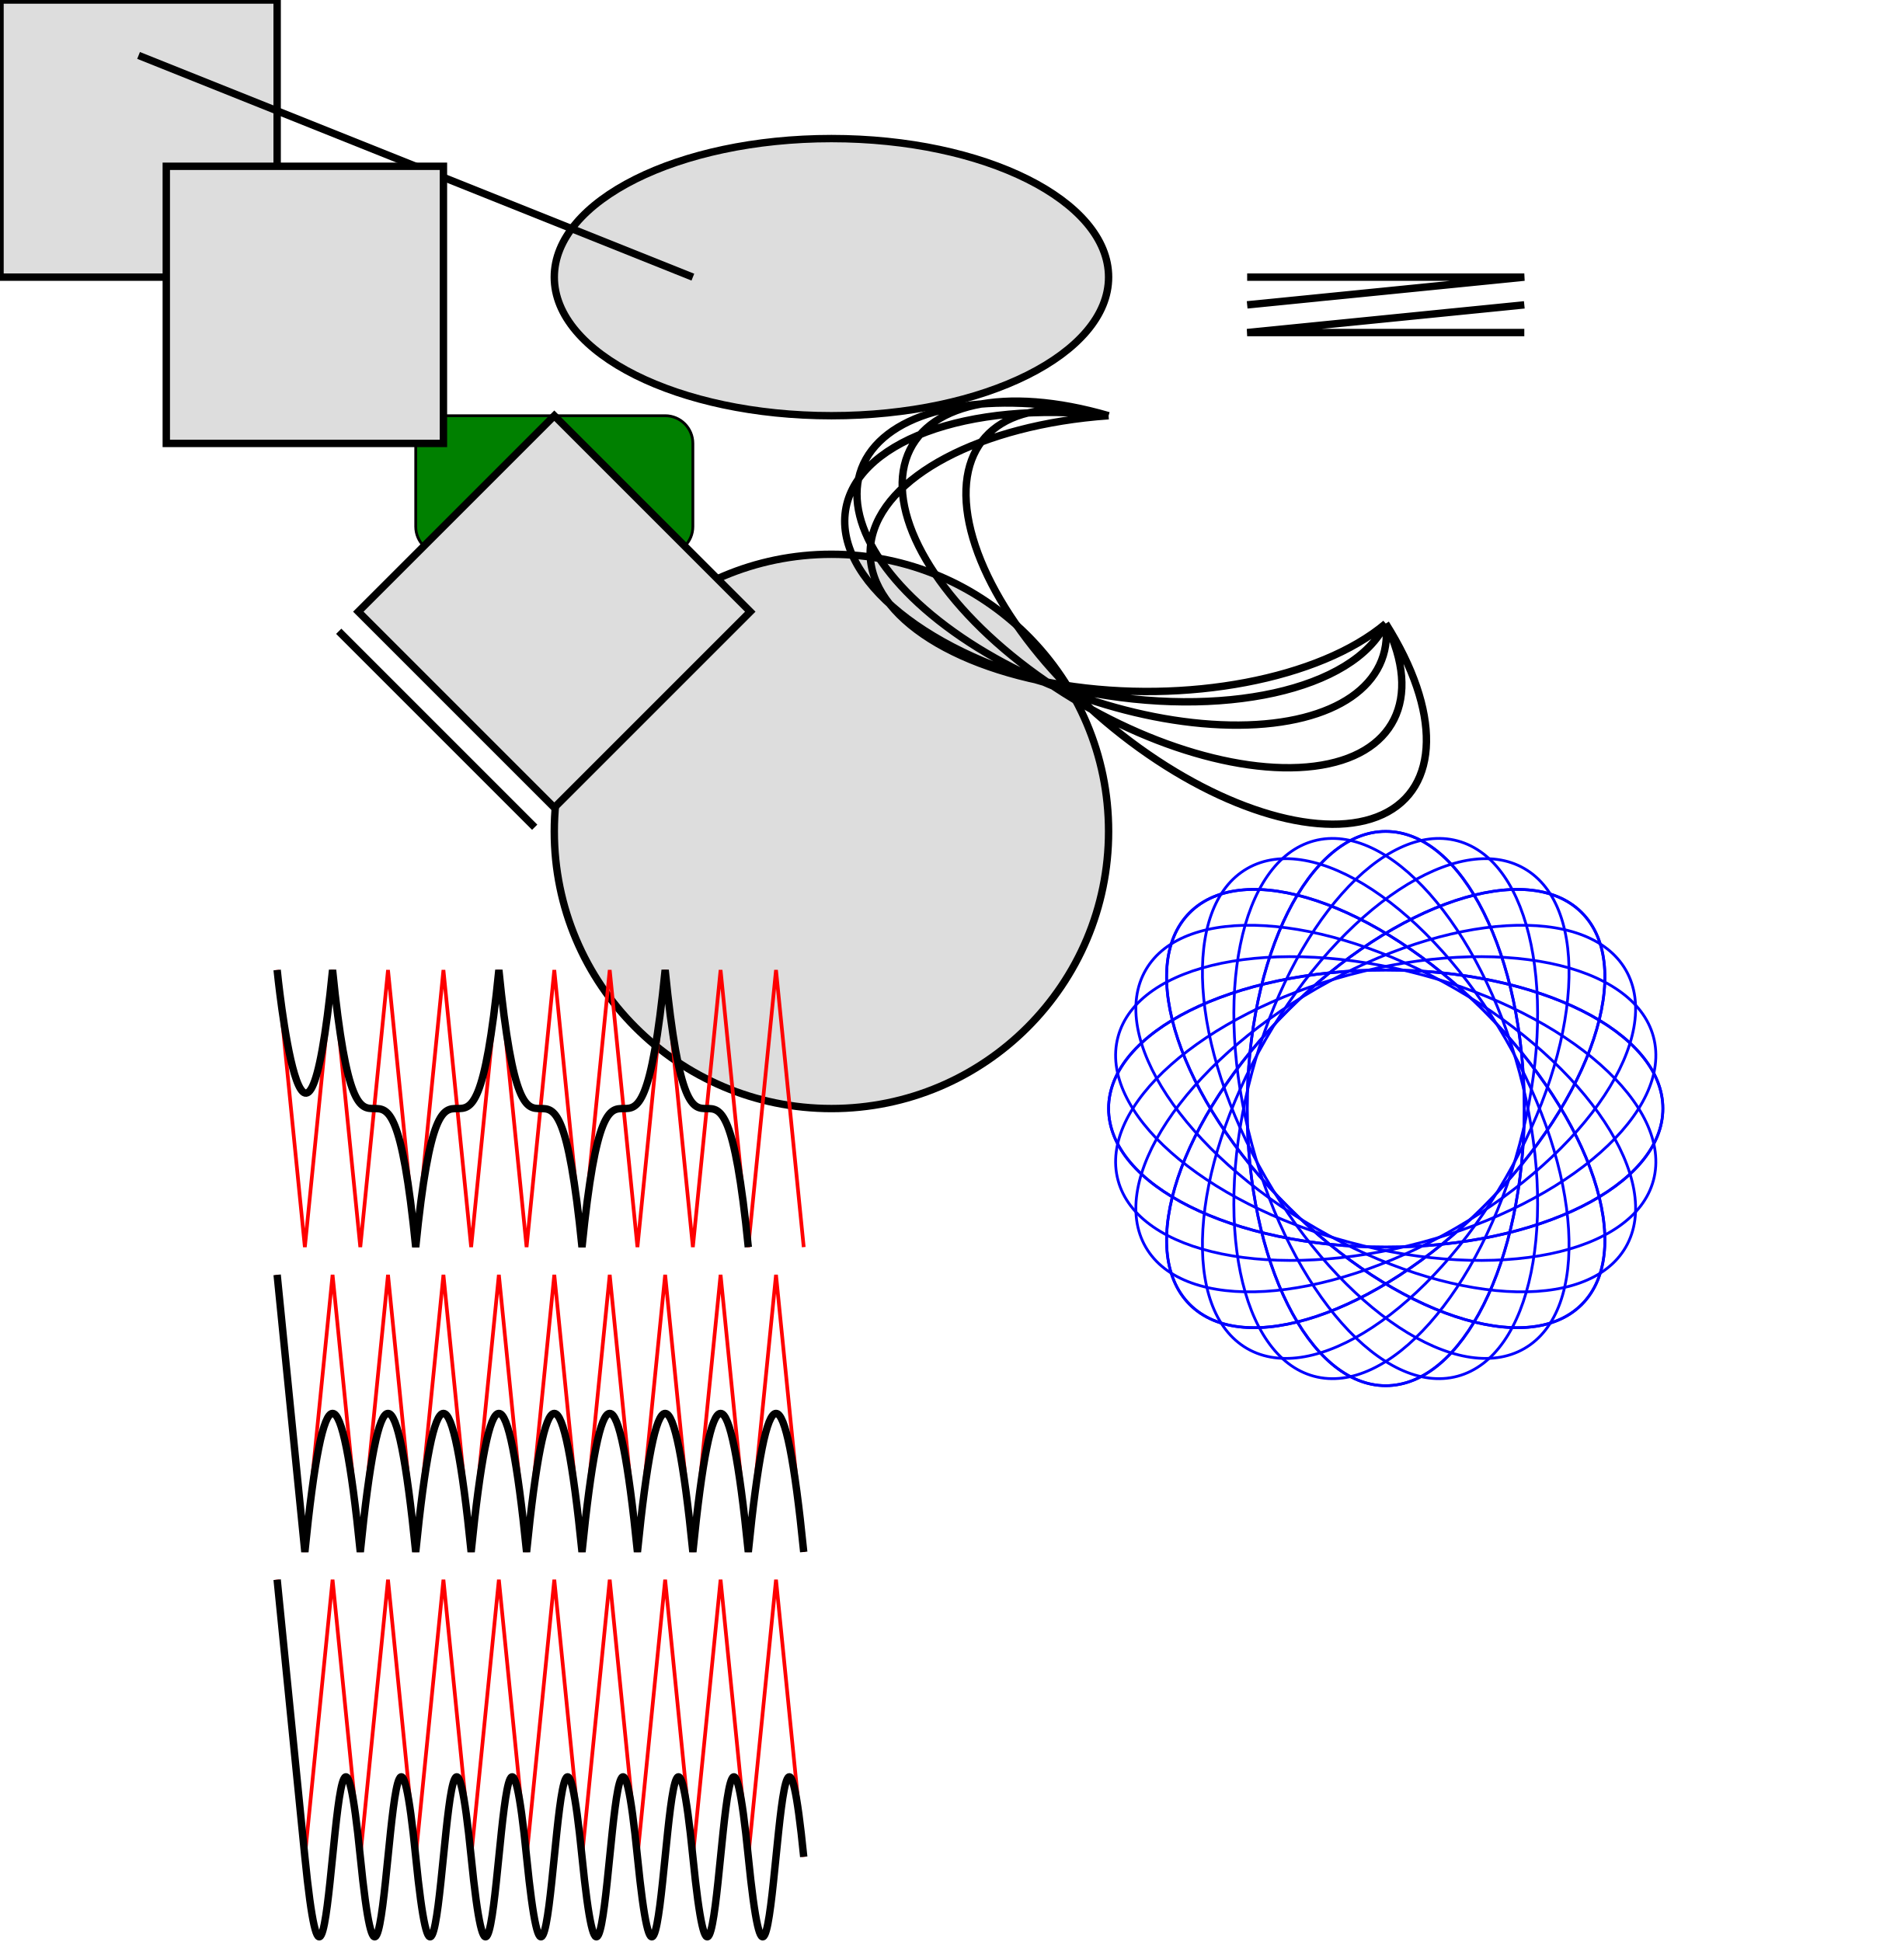
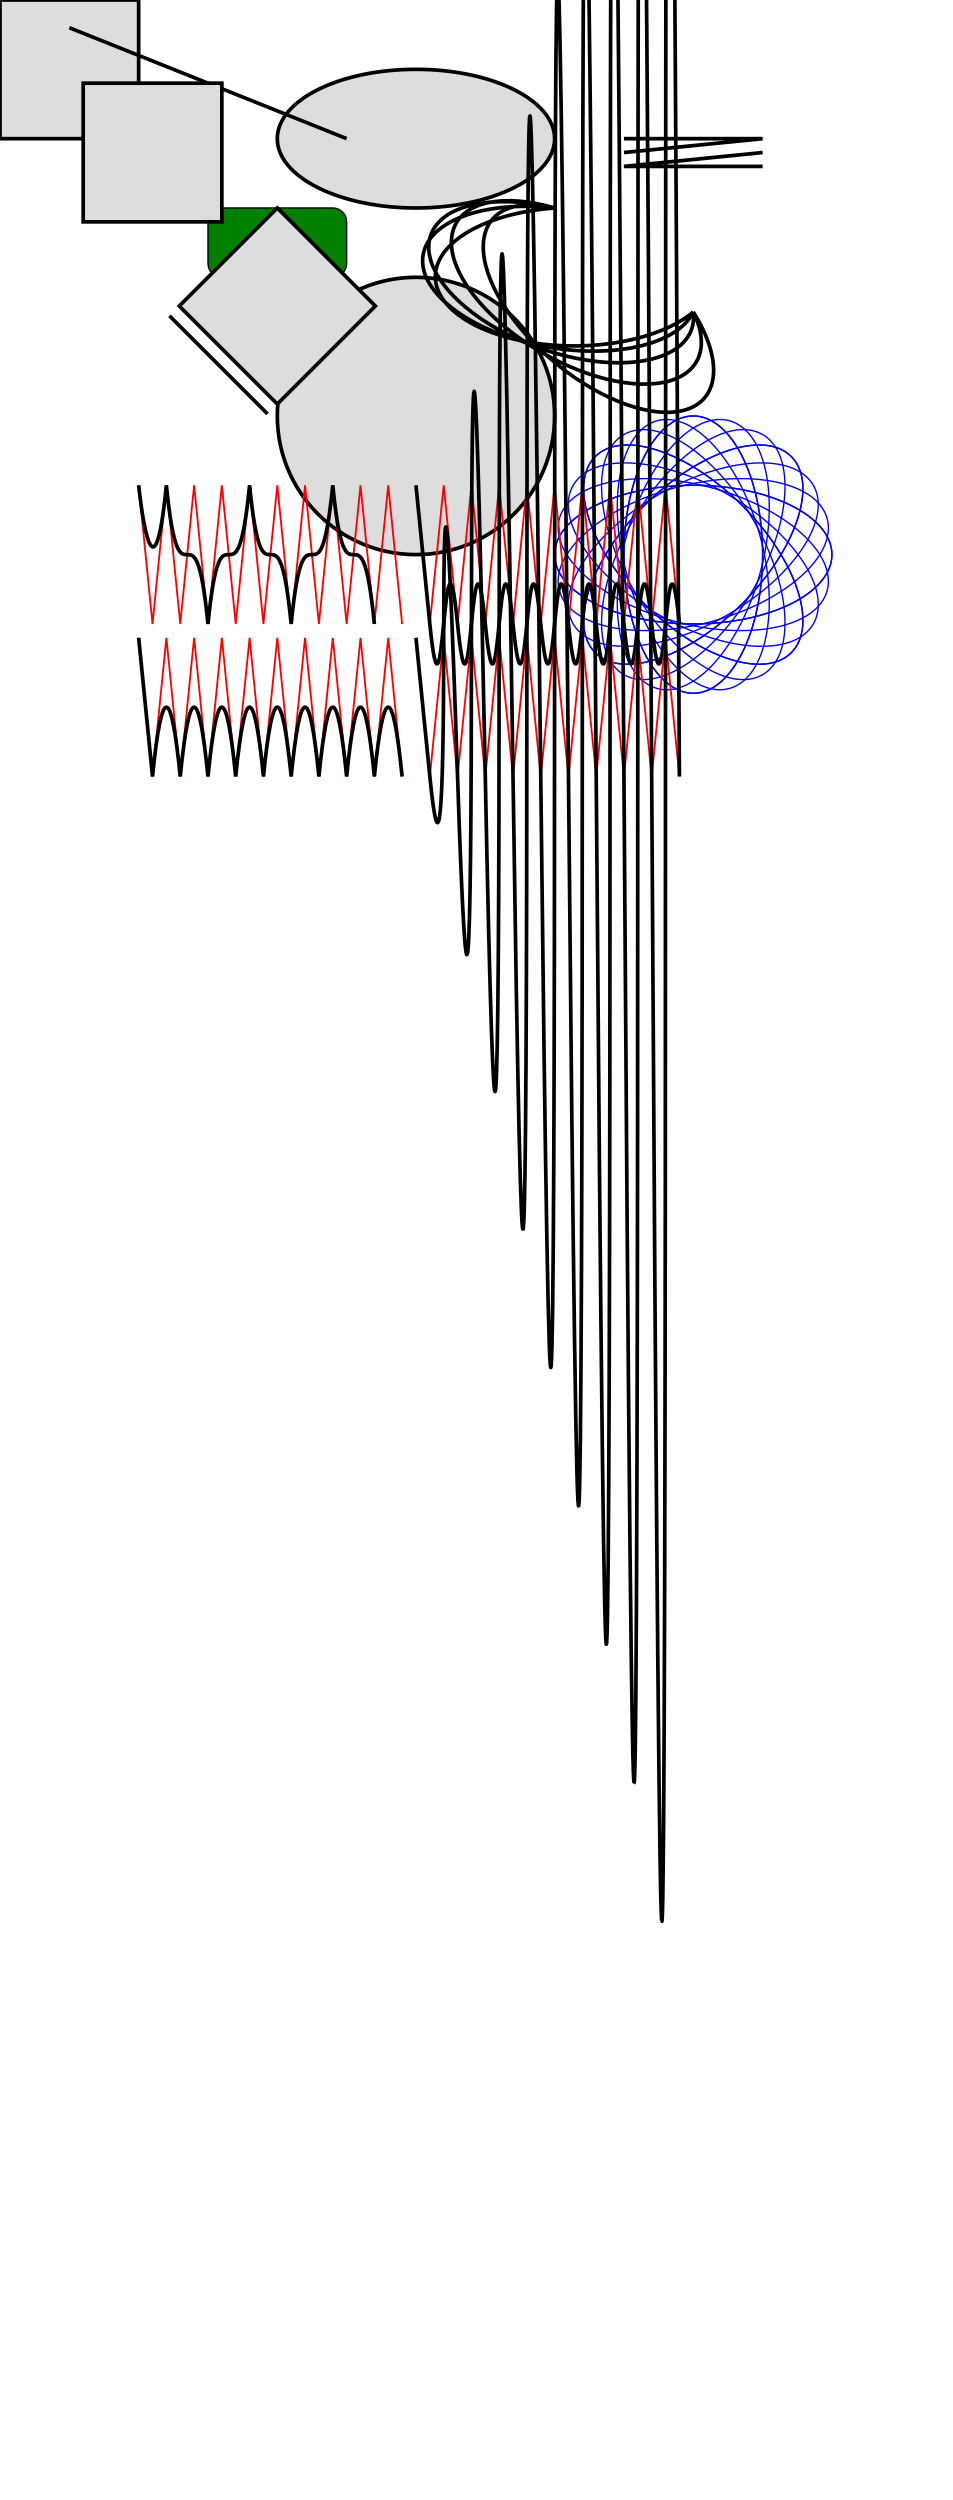
<svg xmlns="http://www.w3.org/2000/svg" xmlns:xlink="http://www.w3.org/1999/xlink">
  <rect height="50" rx="10" ry="10" style="stroke: black; stroke-width:: 2pt; fill: green" width="100" x="150" y="150" />
  <rect height="100" style="stroke-width: 2pt; fill: #dddddd; stroke: black" width="100" />
  <circle cx="300" cy="300" r="100" style="stroke-width: 2pt; fill: #dddddd; stroke: black" />
  <ellipse cx="300" cy="100" rx="100" ry="50" style="stroke-width: 2pt; fill: #dddddd; stroke: black" />
  <line style="stroke-width: 2pt; stroke: black" x1="50" x2="250" y1="20" y2="100" />
  <g transform="translate(200,150), rotate(45)">
    <rect height="100" style="stroke-width: 2pt; fill: #dddddd; stroke: black" width="100" />
    <line style="stroke-width: 2pt; stroke: black" x1="0" x2="100" y1="110" y2="110" />
  </g>
  <a xlink:href="https://github.com/loz/rsvg" target="_top">
    <rect height="100" style="stroke-width: 2pt; fill: #dddddd; stroke: black" width="100" x="60" y="60" />
  </a>
  <g style="stroke: blue; fill: none" transform="translate(400, 300)">
    <g id="grp1">
      <ellipse cx="100" cy="100" id="boval" rx="100" ry="50" style="" />
      <use xlink:href="#boval" transform="rotate(15, 100, 100)" />
      <use xlink:href="#boval" transform="rotate(30, 100, 100)" />
      <use xlink:href="#boval" transform="rotate(45, 100, 100)" />
    </g>
    <use xlink:href="#grp1" transform="rotate(45, 100, 100)" />
    <use xlink:href="#grp1" transform="rotate(90, 100, 100)" />
    <use xlink:href="#grp1" transform="rotate(135, 100, 100)" />
  </g>
  <g transform="translate(350, 0)">
    <path d="M100 100 L200 100 L100 110 M200 110 L100 120 L200 120" style="stroke-width: 2pt; stroke: black; fill: none" />
  </g>
  <g transform="translate(100, 350)">
    <path d="M0 0 L0 0 L10 100 L20 0 L30 100 L40 0 L50 100 L60 0 L70 100 L80 0 L90 100 L100 0 L110 100 L120 0 L130 100 L140 0 L150 100 L160 0 L170 100 L180 0 L190 100" style="stroke: red; stroke-width: 1pt; fill: none" />
    <path d="M0 0 C0 0 10 100 20 0 30 100 40 0 50 100 60 0 70 100 80 0 90 100 100 0 110 100 120 0 130 100 140 0 150 100 160 0 170 100 180 0 190 100" id="cubic" style="stroke-width: 2pt; stroke: black; fill: none" />
  </g>
  <g transform="translate(100, 460)">
    <path d="M0 0 L0 0 L10 100 L20 0 L30 100 L40 0 L50 100 L60 0 L70 100 L80 0 L90 100 L100 0 L110 100 L120 0 L130 100 L140 0 L150 100 L160 0 L170 100 L180 0 L190 100" style="stroke: red; stroke-width: 1pt; fill: none" />
    <path d="M0 0 Q0 0 10 100 20 0 30 100 40 0 50 100 60 0 70 100 80 0 90 100 100 0 110 100 120 0 130 100 140 0 150 100 160 0 170 100 180 0 190 100" id="quadratic" style="stroke-width: 2pt; stroke: black; fill: none" />
  </g>
-   <g transform="translate(100, 570)">
+   <g transform="translate(300, 350)">
    <path d="M0 0 L0 0 L10 100 L20 0 L30 100 L40 0 L50 100 L60 0 L70 100 L80 0 L90 100 L100 0 L110 100 L120 0 L130 100 L140 0 L150 100 L160 0 L170 100 L180 0 L190 100" style="stroke: red; stroke-width: 1pt; fill: none" />
    <path d="M0 0 S0 0 10 100 20 0 30 100 40 0 50 100 60 0 70 100 80 0 90 100 100 0 110 100 120 0 130 100 140 0 150 100 160 0 170 100 180 0 190 100" id="smoothcurve" style="stroke-width: 2pt; stroke: black; fill: none" />
+   </g>
+   <g transform="translate(300, 460)">
+     <path d="M0 0 L0 0 L10 100 L20 0 L30 100 L40 0 L50 100 L60 0 L70 100 L80 0 L90 100 L100 0 L110 100 L120 0 L130 100 L140 0 L150 100 L160 0 L170 100 L180 0 L190 100" style="stroke: red; stroke-width: 1pt; fill: none" />
+     <path d="M0 0 T0 0 10 100 20 0 30 100 40 0 50 100 60 0 70 100 80 0 90 100 100 0 110 100 120 0 130 100 140 0 150 100 160 0 170 100 180 0 190 100" id="bezier" style="stroke-width: 2pt; stroke: black; fill: none" />
  </g>
  <g transform="translate(400, 150)">
    <path d="M0 0 M0 0 A100 50 0 1 0 100 75 M0 0 A100 50 10 1 0 100 75 M0 0 A100 50 20 1 0 100 75 M0 0 A100 50 30 1 0 100 75 M0 0 A100 50 40 1 0 100 75" style="stroke-width: 2pt; stroke: black; fill: none" />
  </g>
</svg>
